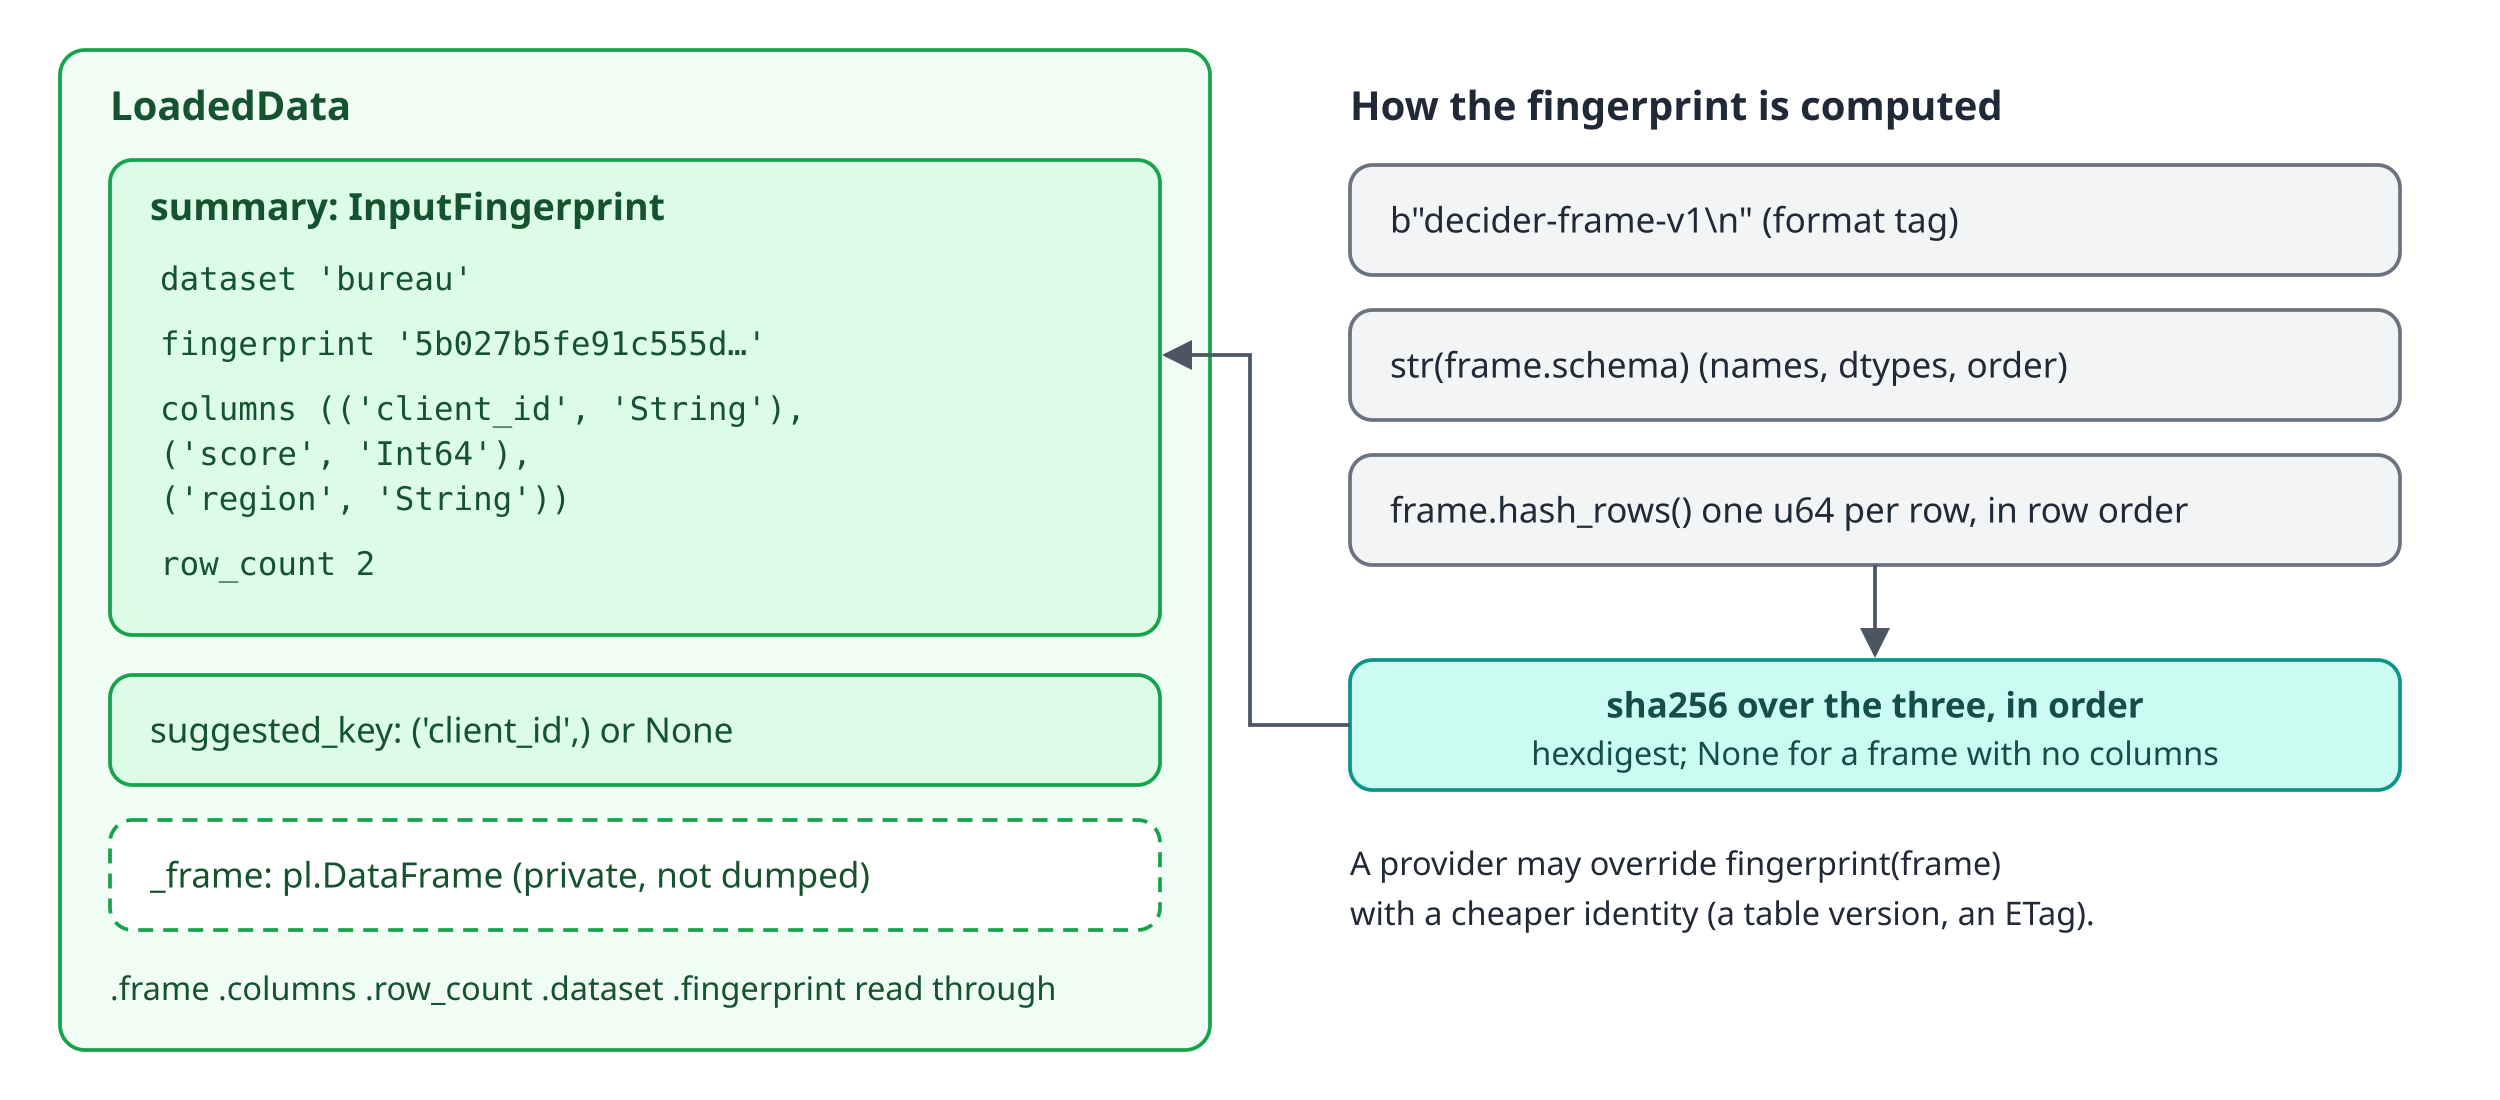
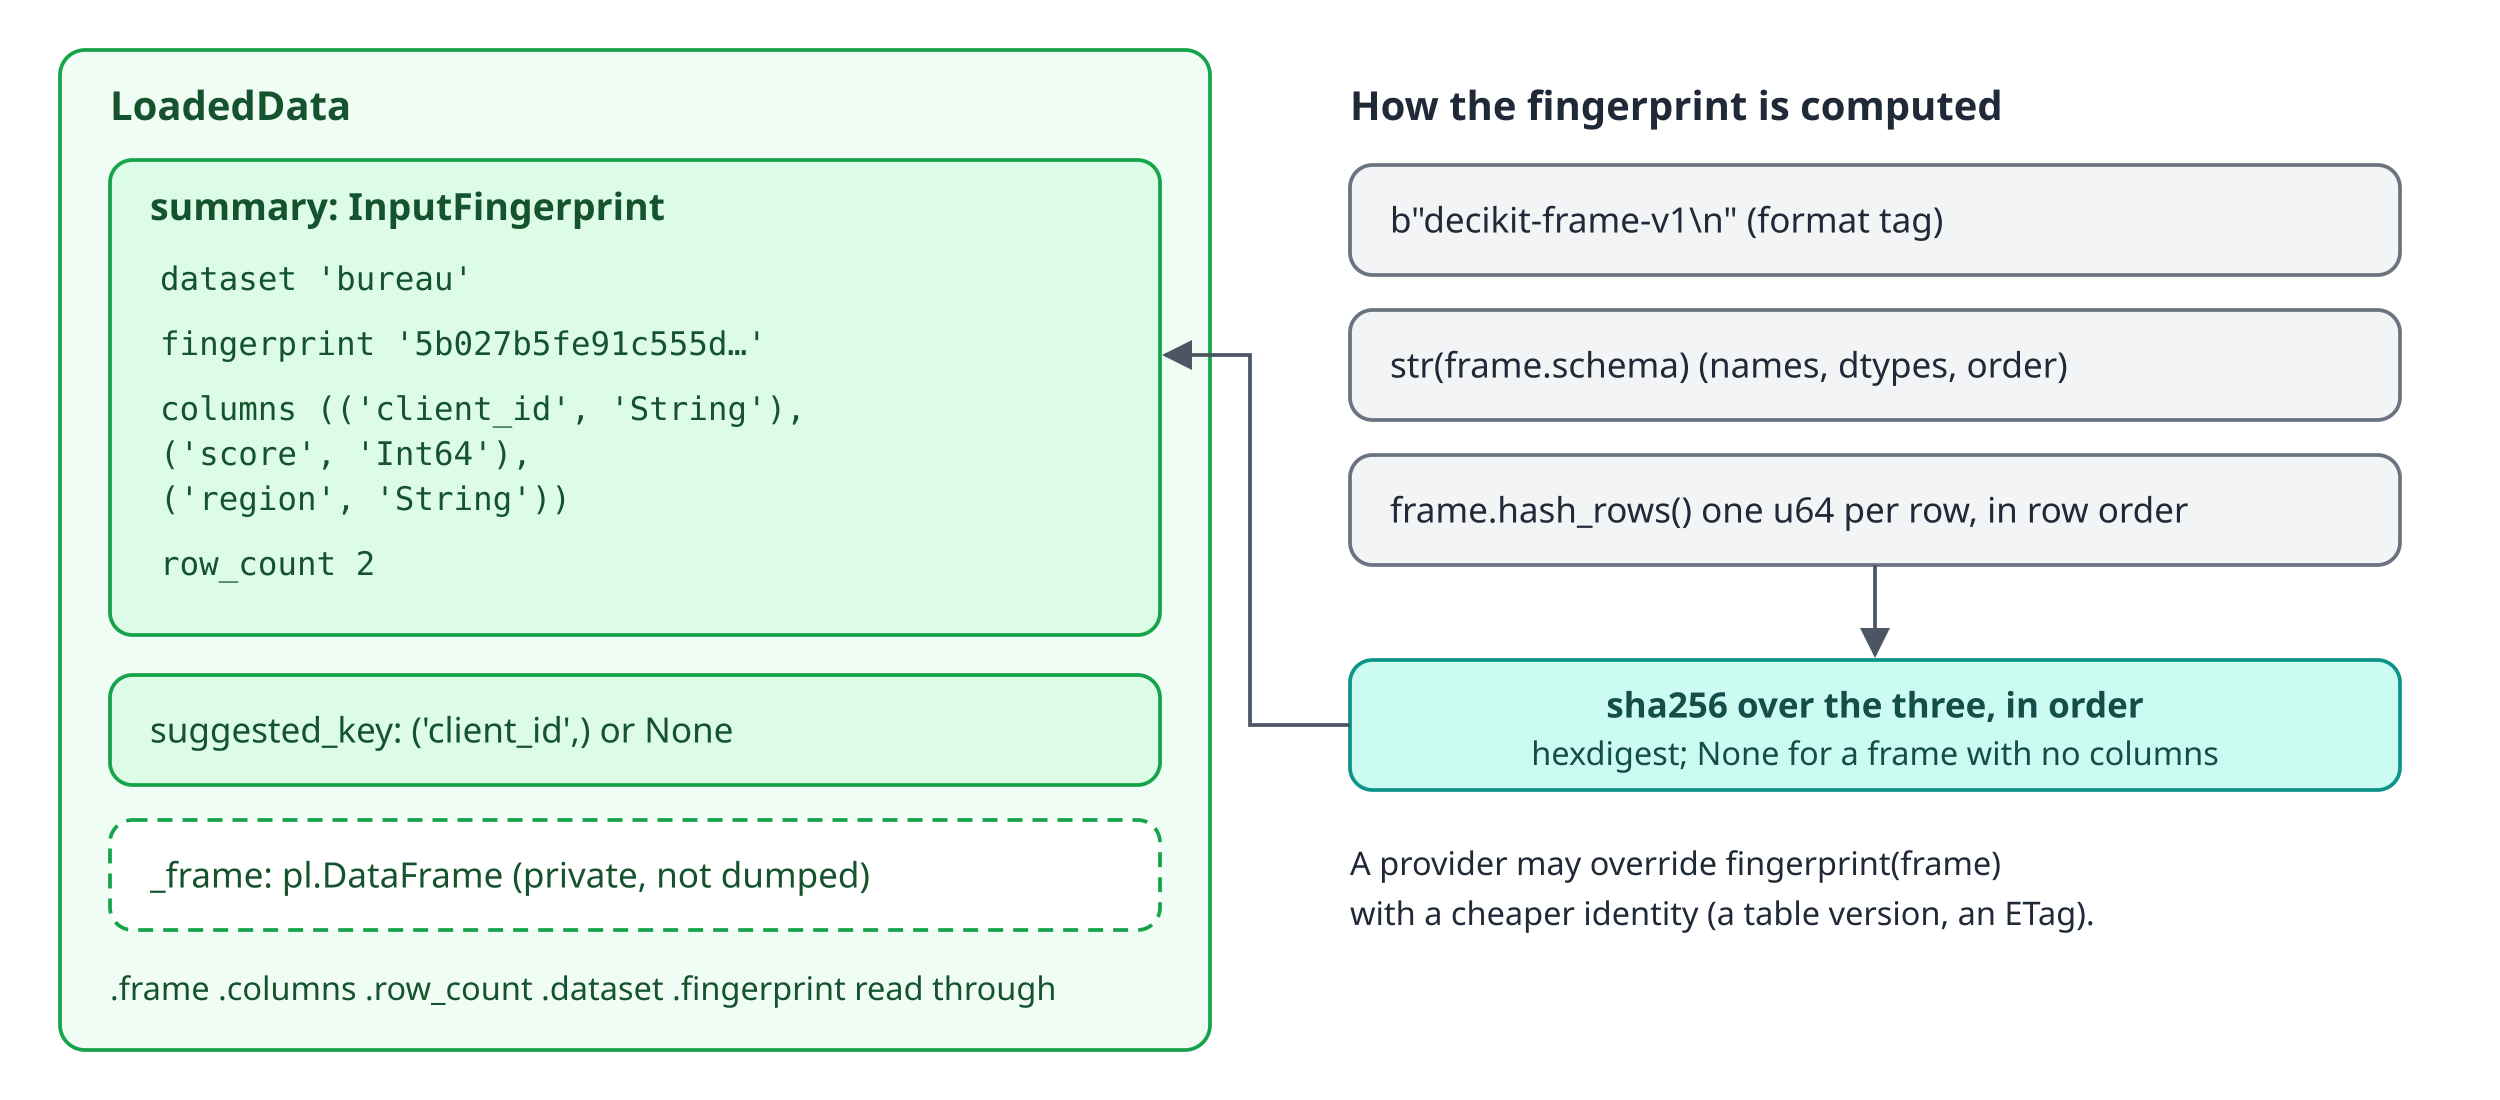
<svg xmlns="http://www.w3.org/2000/svg" viewBox="0 0 1000 440" font-family="system-ui, sans-serif">
  <defs>
    <marker id="arr" viewBox="0 0 10 10" refX="9" refY="5" markerWidth="8" markerHeight="8" orient="auto-start-reverse">
      <path d="M0,0 L10,5 L0,10 z" fill="#4b5563" />
    </marker>
  </defs>
  <rect x="0" y="0" width="1000" height="440" fill="#ffffff" />
  <rect x="24" y="20" width="460" height="400" rx="10" fill="#f0fdf4" stroke="#16a34a" stroke-width="1.5" />
  <text x="44" y="48" font-size="16" font-weight="600" fill="#14532d">LoadedData</text>
  <rect x="44" y="64" width="420" height="190" rx="9" fill="#dcfce7" stroke="#16a34a" stroke-width="1.5" />
  <text x="60" y="88" font-size="15" font-weight="600" fill="#14532d">summary: InputFingerprint</text>
  <g font-size="13" fill="#14532d" font-family="ui-monospace, monospace">
    <text x="64" y="116">dataset     'bureau'</text>
    <text x="64" y="142">fingerprint '5b027b5fe91c555d…'</text>
    <text x="64" y="168">columns     (('client_id', 'String'),</text>
    <text x="64" y="186">             ('score', 'Int64'),</text>
    <text x="64" y="204">             ('region', 'String'))</text>
    <text x="64" y="230">row_count   2</text>
  </g>
  <rect x="44" y="270" width="420" height="44" rx="9" fill="#dcfce7" stroke="#16a34a" stroke-width="1.5" />
  <text x="60" y="297" font-size="14" fill="#14532d">suggested_key: ('client_id',) or None</text>
  <rect x="44" y="328" width="420" height="44" rx="9" fill="#ffffff" stroke="#16a34a" stroke-width="1.5" stroke-dasharray="6 4" />
  <text x="60" y="355" font-size="14" fill="#14532d">_frame: pl.DataFrame  (private, not dumped)</text>
  <text x="44" y="400" font-size="13" fill="#14532d">.frame .columns .row_count .dataset .fingerprint read through</text>
  <text x="540" y="48" font-size="16" font-weight="600" fill="#1f2937">How the fingerprint is computed</text>
  <rect x="540" y="66" width="420" height="44" rx="9" fill="#f3f4f6" stroke="#6b7280" stroke-width="1.5" />
-   <text x="556" y="93" font-size="14" fill="#1f2937">b"decider-frame-v1\n"  (format tag)</text>
+   <text x="556" y="93" font-size="14" fill="#1f2937">b"decikit-frame-v1\n"  (format tag)</text>
  <rect x="540" y="124" width="420" height="44" rx="9" fill="#f3f4f6" stroke="#6b7280" stroke-width="1.5" />
  <text x="556" y="151" font-size="14" fill="#1f2937">str(frame.schema)  (names, dtypes, order)</text>
  <rect x="540" y="182" width="420" height="44" rx="9" fill="#f3f4f6" stroke="#6b7280" stroke-width="1.5" />
  <text x="556" y="209" font-size="14" fill="#1f2937">frame.hash_rows()  one u64 per row, in row order</text>
  <line x1="750" y1="226" x2="750" y2="262" stroke="#4b5563" stroke-width="1.5" marker-end="url(#arr)" />
  <rect x="540" y="264" width="420" height="52" rx="9" fill="#ccfbf1" stroke="#0d9488" stroke-width="1.5" />
  <text x="750" y="287" text-anchor="middle" font-size="14" font-weight="600" fill="#134e4a">sha256 over the three, in order</text>
  <text x="750" y="306" text-anchor="middle" font-size="13" fill="#134e4a">hexdigest; None for a frame with no columns</text>
  <polyline points="540,290 500,290 500,142 466,142" fill="none" stroke="#4b5563" stroke-width="1.5" marker-end="url(#arr)" />
  <text x="540" y="350" font-size="13" fill="#1f2937">A provider may override fingerprint(frame)</text>
  <text x="540" y="370" font-size="13" fill="#1f2937">with a cheaper identity (a table version, an ETag).</text>
</svg>
